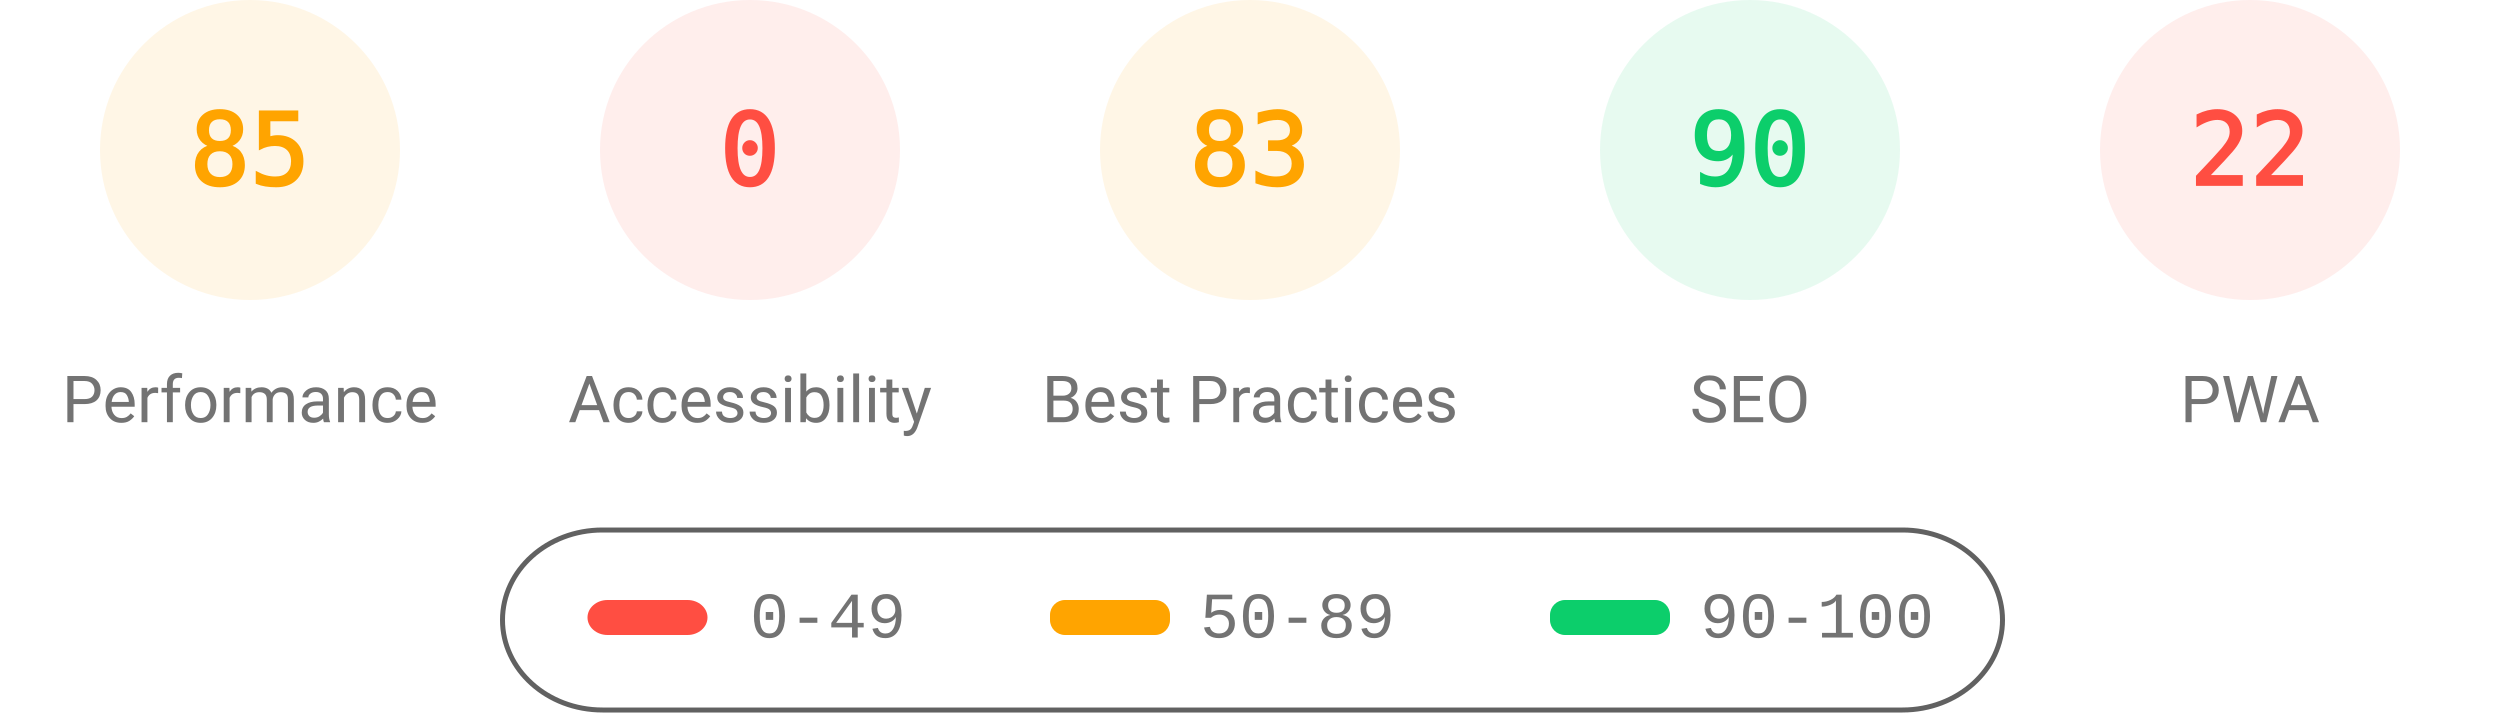
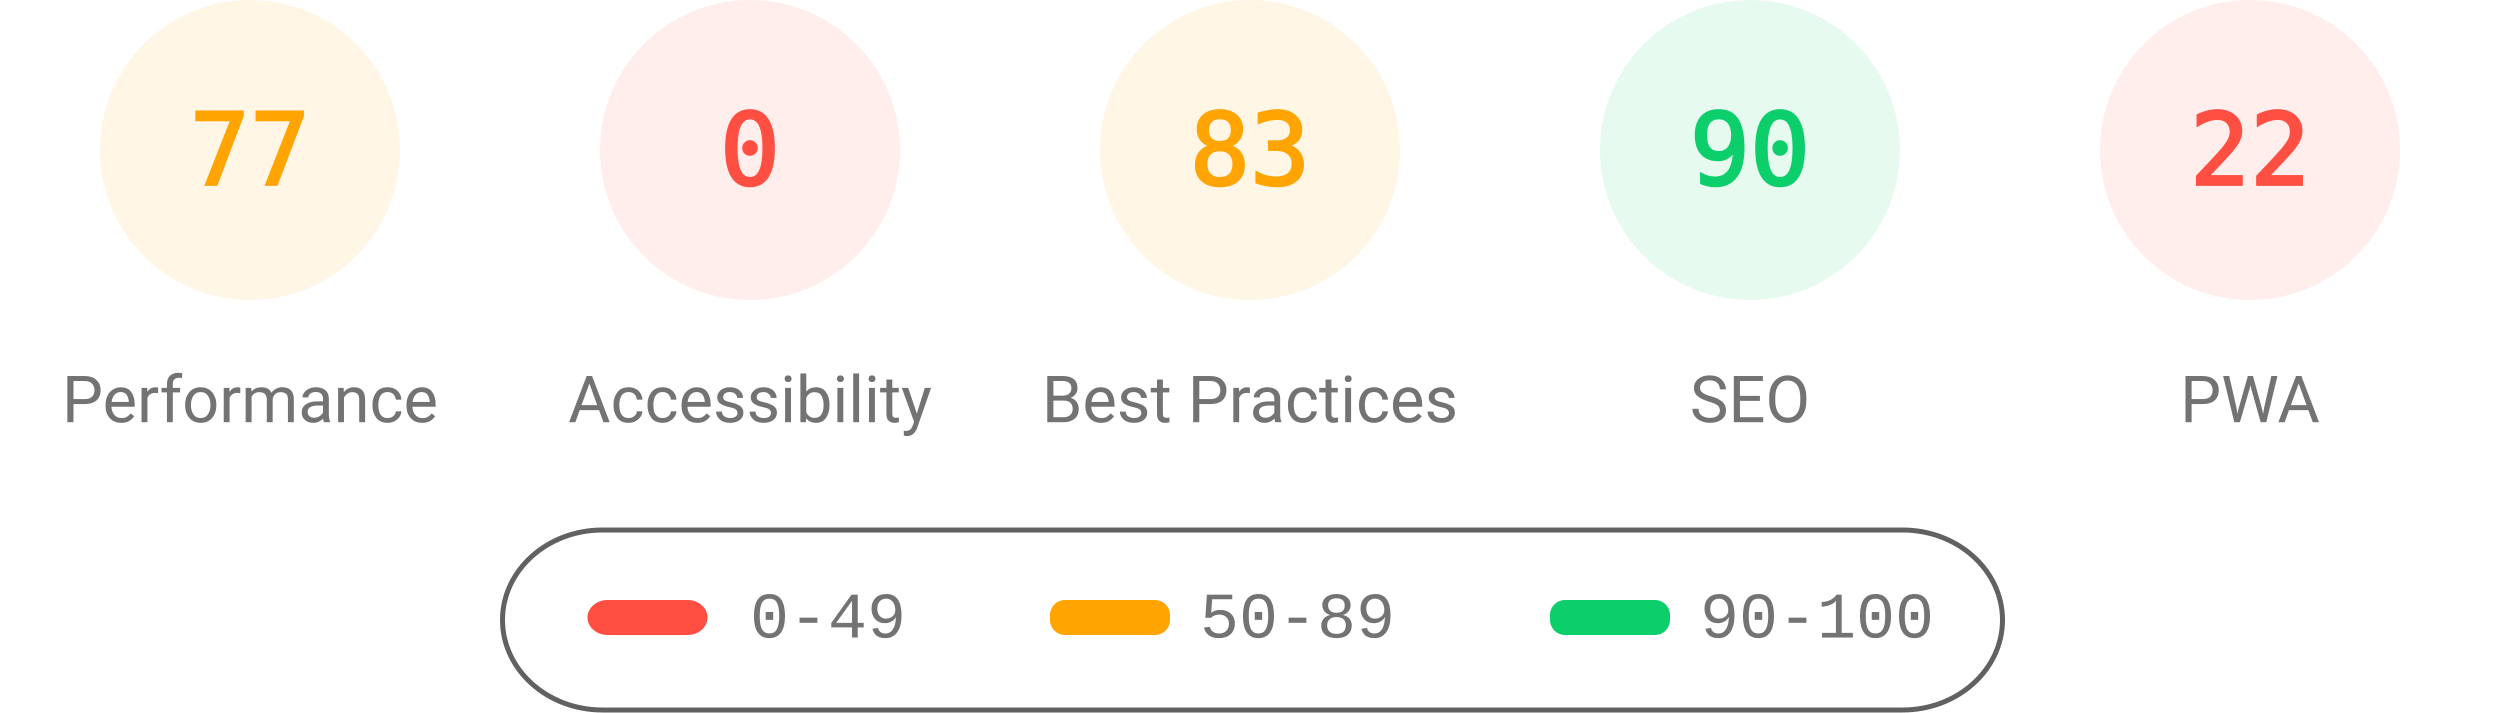
<svg xmlns="http://www.w3.org/2000/svg" fill="none" width="1000" height="285">
  <style>.gauge-base{opacity:.1}.gauge-arc{fill:none;animation-delay:250ms;stroke-linecap:round;transform:rotate(-90deg);transform-origin:100px 60px;animation:load-gauge 1s ease forwards}.guage-text{font-size:40px;font-family:monospace;text-align:center}.guage-red{color:#ff4e42;fill:#ff4e42;stroke:#ff4e42}.guage-orange{color:#ffa400;fill:#ffa400;stroke:#ffa400}.guage-green{color:#0cce6b;fill:#0cce6b;stroke:#0cce6b}.guage-undefined{color:#5c5c5c;fill:#5c5c5c;stroke:#5c5c5c}.guage-title{color:#737373;fill:#737373;stroke:none;font-size:26px;line-height:26px;font-family:Roboto,Halvetica,Arial,sans-serif}@keyframes load-gauge{from{stroke-dasharray:0 352.858}}</style>
  <svg class="guage-div guage-perf guage-orange" viewBox="0 0 200 200" width="200" height="200">
    <circle class="gauge-base" r="56" cx="100" cy="60" stroke-width="8" />
-     <circle class="gauge-arc guage-arc-1" r="56" cx="100" cy="60" stroke-width="8" style="stroke-dasharray:299.079,351.858" />
-     <text class="guage-text" x="100" y="60" alignment-baseline="central" dominant-baseline="central" text-anchor="middle">85</text>
+     <circle class="gauge-arc guage-arc-1" r="56" cx="100" cy="60" stroke-width="8" style="stroke-dasharray:270.931,351.858" />
+     <text class="guage-text" x="100" y="60" alignment-baseline="central" dominant-baseline="central" text-anchor="middle">77</text>
    <text class="guage-title" x="100" y="160" alignment-baseline="central" dominant-baseline="central" text-anchor="middle">Performance</text>
  </svg>
  <svg class="guage-div guage-acc guage-red" viewBox="0 0 200 200" width="200" height="200" x="200">
    <circle class="gauge-base" r="56" cx="100" cy="60" stroke-width="8" />
    <circle class="gauge-arc guage-arc-2" r="56" cx="100" cy="60" stroke-width="8" style="stroke-dasharray:0,351.858" />
    <text class="guage-text" x="100" y="60" alignment-baseline="central" dominant-baseline="central" text-anchor="middle">0</text>
    <text class="guage-title" x="100" y="160" alignment-baseline="central" dominant-baseline="central" text-anchor="middle">Accessibility</text>
  </svg>
  <svg class="guage-div guage-best guage-orange" viewBox="0 0 200 200" width="200" height="200" x="400">
    <circle class="gauge-base" r="56" cx="100" cy="60" stroke-width="8" />
    <circle class="gauge-arc guage-arc-3" r="56" cx="100" cy="60" stroke-width="8" style="stroke-dasharray:292.042,351.858" />
    <text class="guage-text" x="100" y="60" alignment-baseline="central" dominant-baseline="central" text-anchor="middle">83</text>
    <text class="guage-title" x="100" y="160" alignment-baseline="central" dominant-baseline="central" text-anchor="middle">Best Practices</text>
  </svg>
  <svg class="guage-div guage-seo guage-green" viewBox="0 0 200 200" width="200" height="200" x="600">
    <circle class="gauge-base" r="56" cx="100" cy="60" stroke-width="8" />
    <circle class="gauge-arc guage-arc-4" r="56" cx="100" cy="60" stroke-width="8" style="stroke-dasharray:316.672,351.858" />
    <text class="guage-text" x="100" y="60" alignment-baseline="central" dominant-baseline="central" text-anchor="middle">90</text>
    <text class="guage-title" x="100" y="160" alignment-baseline="central" dominant-baseline="central" text-anchor="middle">SEO</text>
  </svg>
  <svg class="guage-div guage-pwa guage-red" viewBox="0 0 200 200" width="200" height="200" x="800">
    <circle class="gauge-base" r="56" cx="100" cy="60" stroke-width="8" />
    <circle class="gauge-arc guage-arc-4" r="56" cx="100" cy="60" stroke-width="8" style="stroke-dasharray:77.409,351.858" />
    <text class="guage-text" x="100" y="60" alignment-baseline="central" dominant-baseline="central" text-anchor="middle">22</text>
    <text class="guage-title" x="100" y="160" alignment-baseline="central" dominant-baseline="central" text-anchor="middle">PWA</text>
  </svg>
  <svg width="604" height="76" x="200" y="210">
    <path fill="none" id="canvas_background" d="M-1-1h604v80H-1z" />
    <rect fill-opacity="0" stroke="#616161" stroke-width="2" rx="40" id="svg_2" height="72" width="600" y="2" x="1" fill="#000" />
    <rect stroke="#000" rx="8" id="svg_3" height="14" width="48" y="30" x="35" stroke-opacity="null" stroke-width="0" fill="#ff4e42" />
    <rect stroke="#000" rx="6" id="svg_4" height="14" width="48" y="30" x="220" stroke-opacity="null" stroke-width="0" fill="#ffa400" />
    <rect stroke="#000" rx="6" id="svg_5" height="14" width="48" y="30" x="420" stroke-opacity="null" stroke-width="0" fill="#0cce6b" />
    <text xml:space="preserve" text-anchor="start" font-family="'Courier New', Courier, monospace" font-size="26" id="svg_6" y="45" x="100" stroke-opacity="null" stroke-width="0" stroke="#000" fill="#737373">0-49</text>
    <text xml:space="preserve" text-anchor="start" font-family="'Courier New', Courier, monospace" font-size="26" id="svg_7" y="45" x="280" stroke-opacity="null" stroke-width="0" stroke="#000" fill="#737373">50-89</text>
    <text xml:space="preserve" text-anchor="start" font-family="'Courier New', Courier, monospace" font-size="26" id="svg_8" y="45" x="480" stroke-opacity="null" stroke-width="0" stroke="#000" fill="#737373">90-100</text>
  </svg>
</svg>
